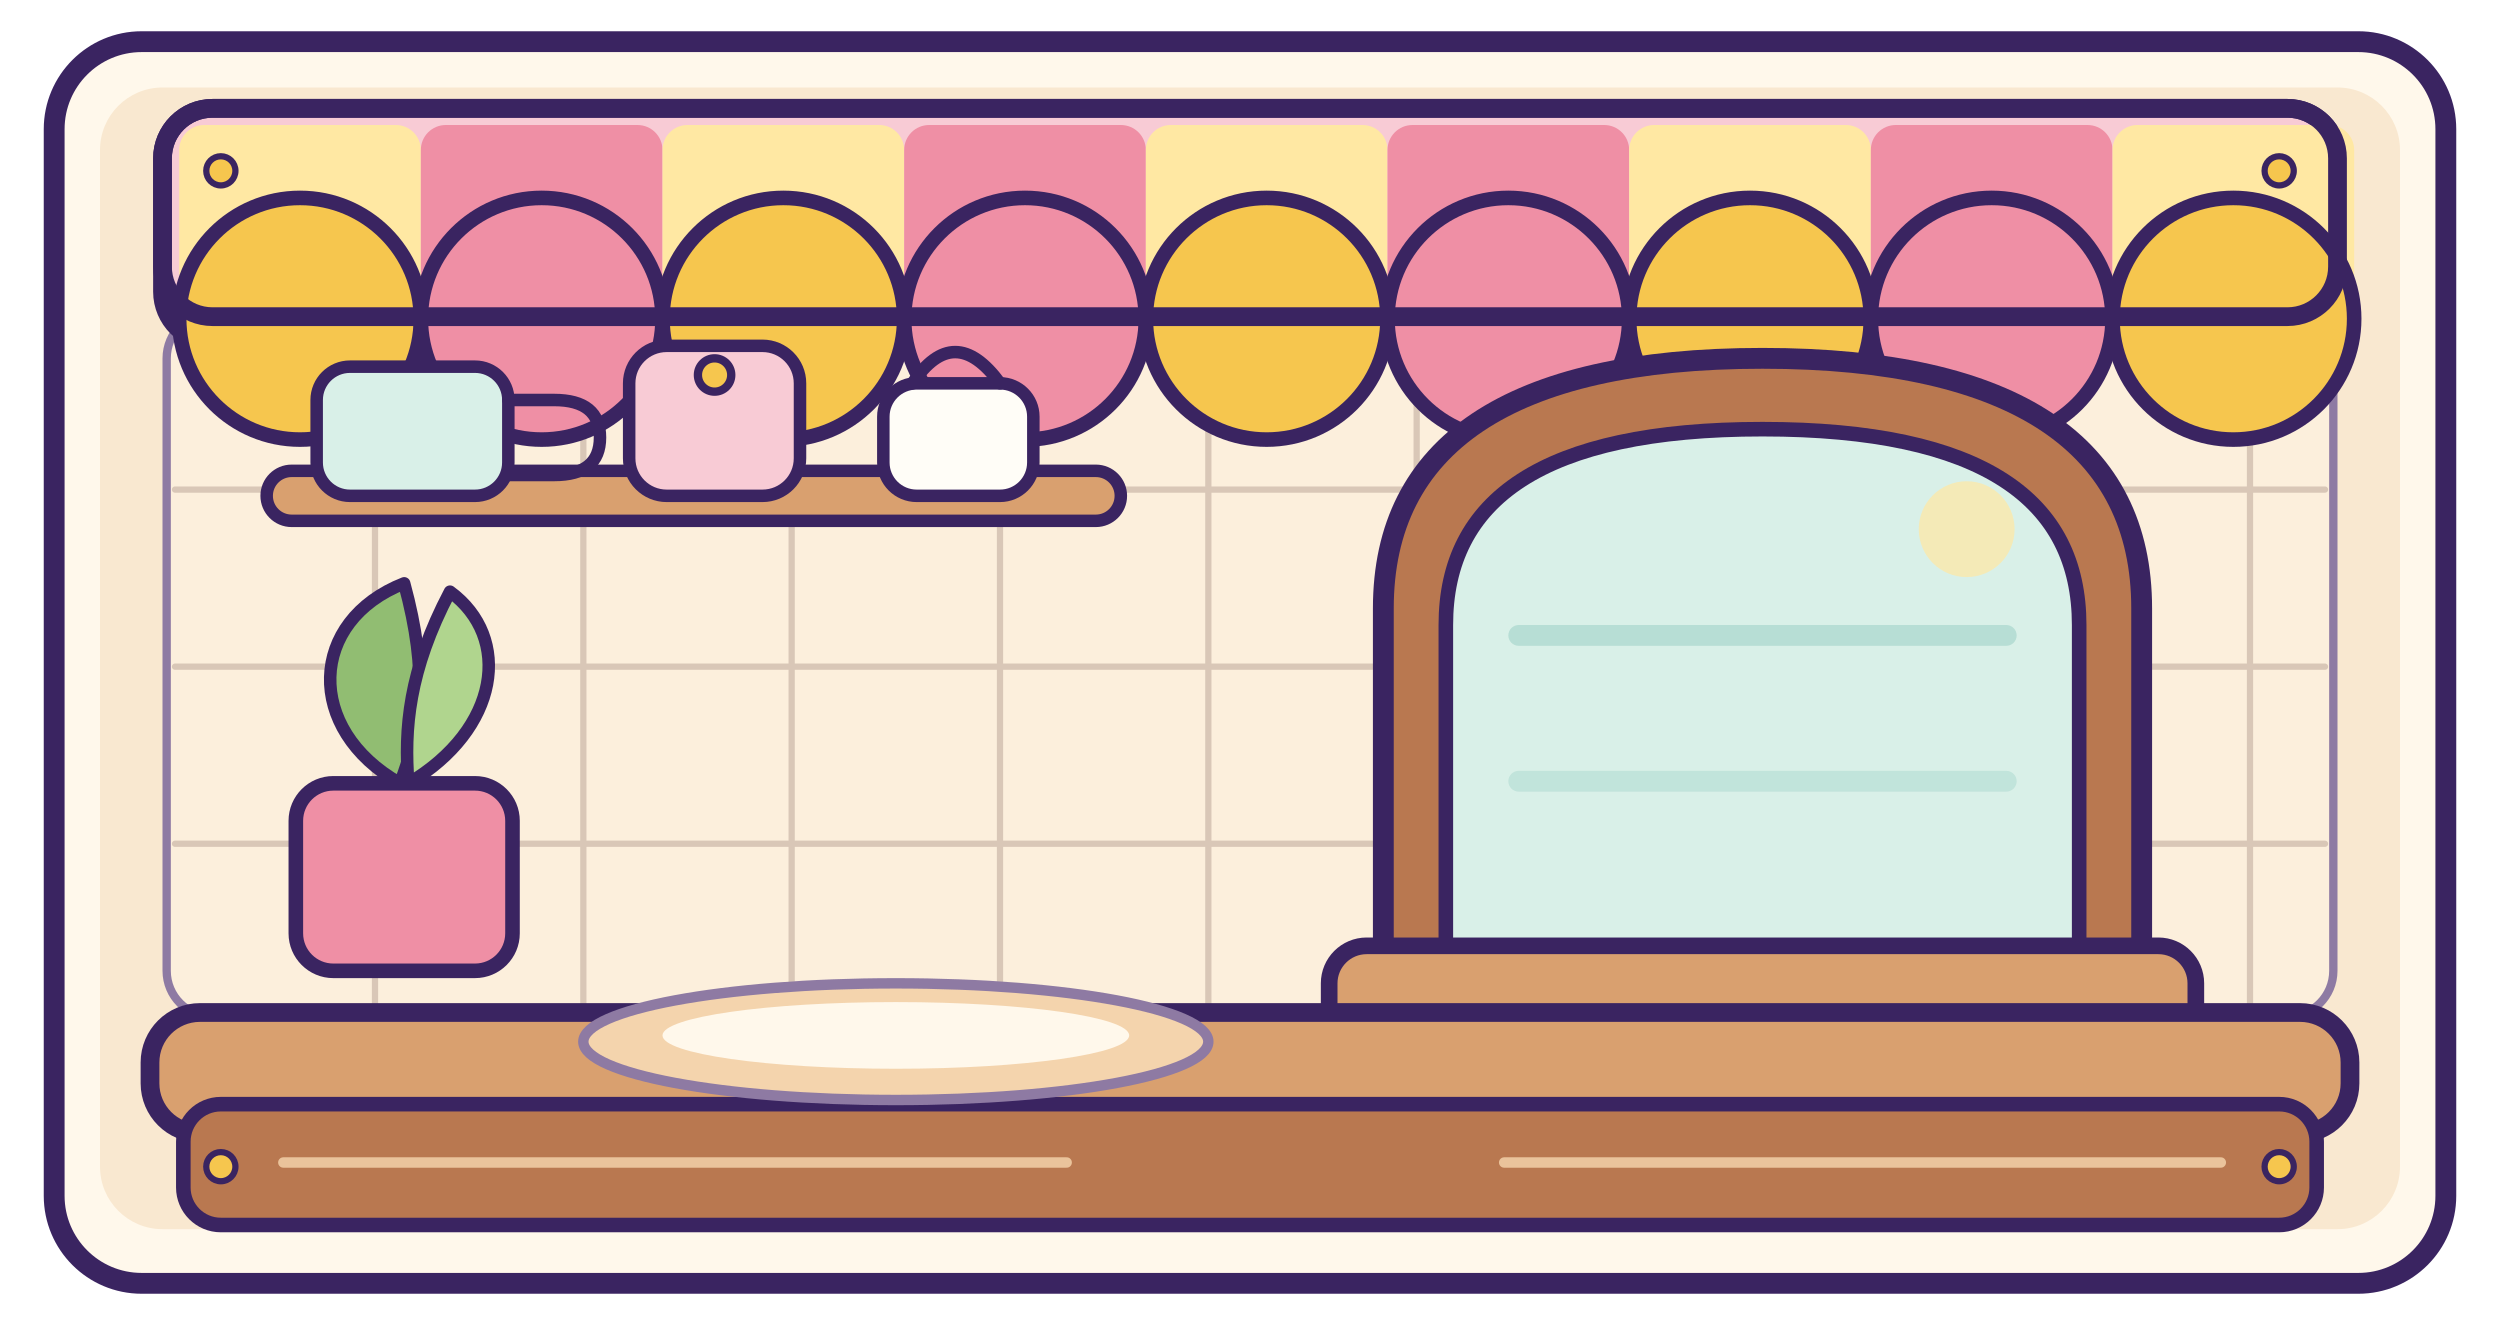
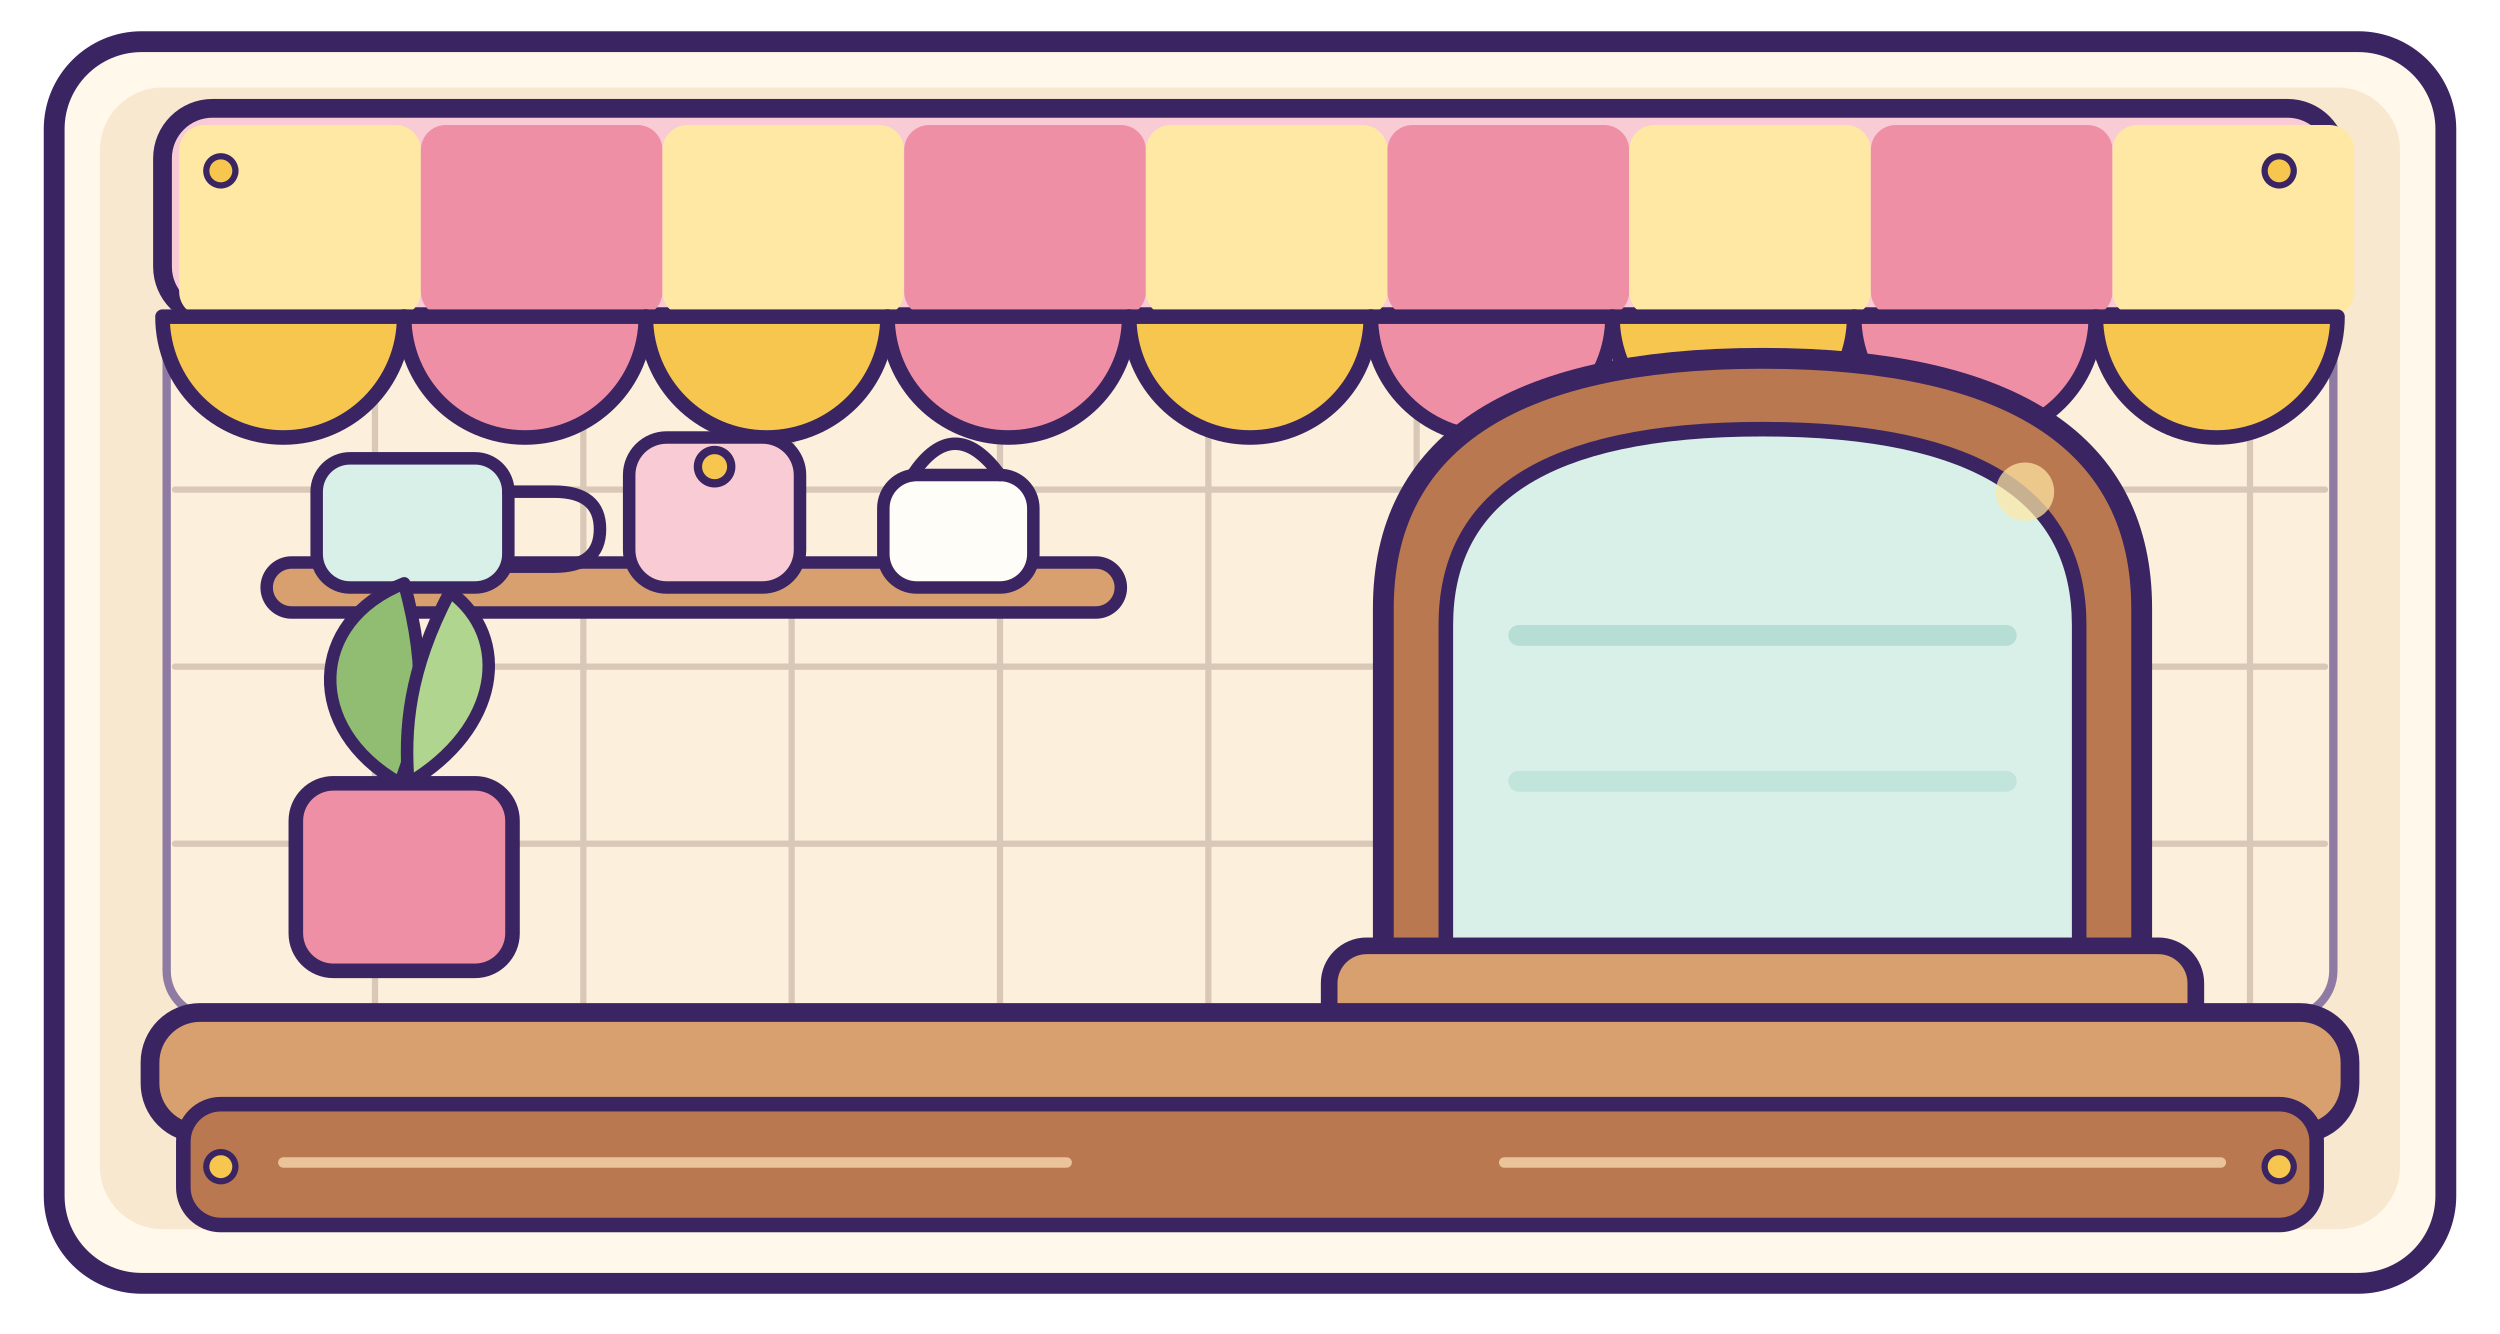
<svg xmlns="http://www.w3.org/2000/svg" width="1200" height="640" viewBox="0 0 1200 640" version="1.1">
  <g>
    <rect x="26" y="20" width="1148" height="596" rx="42" style="fill:#fff8eb;stroke:#3a2461;stroke-linecap:round;stroke-linejoin:round;stroke-width:10" />
    <rect x="48" y="42" width="1104" height="548" rx="30" style="fill:#f9e8d0;stroke:none;stroke-linecap:round;stroke-linejoin:round;stroke-width:0" />
  </g>
  <g>
    <rect x="80" y="150" width="1040" height="338" rx="22" style="fill:#fcefdc;stroke:#8e7aa3;stroke-linecap:round;stroke-linejoin:round;stroke-width:4" />
    <path d="M 180 156 V 486" style="fill:none;stroke:#d9c7b7;stroke-linecap:round;stroke-linejoin:round;stroke-width:3" />
    <path d="M 280 156 V 486" style="fill:none;stroke:#d9c7b7;stroke-linecap:round;stroke-linejoin:round;stroke-width:3" />
    <path d="M 380 156 V 486" style="fill:none;stroke:#d9c7b7;stroke-linecap:round;stroke-linejoin:round;stroke-width:3" />
    <path d="M 480 156 V 486" style="fill:none;stroke:#d9c7b7;stroke-linecap:round;stroke-linejoin:round;stroke-width:3" />
    <path d="M 580 156 V 486" style="fill:none;stroke:#d9c7b7;stroke-linecap:round;stroke-linejoin:round;stroke-width:3" />
    <path d="M 680 156 V 486" style="fill:none;stroke:#d9c7b7;stroke-linecap:round;stroke-linejoin:round;stroke-width:3" />
    <path d="M 780 156 V 486" style="fill:none;stroke:#d9c7b7;stroke-linecap:round;stroke-linejoin:round;stroke-width:3" />
    <path d="M 880 156 V 486" style="fill:none;stroke:#d9c7b7;stroke-linecap:round;stroke-linejoin:round;stroke-width:3" />
    <path d="M 980 156 V 486" style="fill:none;stroke:#d9c7b7;stroke-linecap:round;stroke-linejoin:round;stroke-width:3" />
    <path d="M 1080 156 V 486" style="fill:none;stroke:#d9c7b7;stroke-linecap:round;stroke-linejoin:round;stroke-width:3" />
    <path d="M 84 235 H 1116" style="fill:none;stroke:#d9c7b7;stroke-linecap:round;stroke-linejoin:round;stroke-width:3" />
    <path d="M 84 320 H 1116" style="fill:none;stroke:#d9c7b7;stroke-linecap:round;stroke-linejoin:round;stroke-width:3" />
    <path d="M 84 405 H 1116" style="fill:none;stroke:#d9c7b7;stroke-linecap:round;stroke-linejoin:round;stroke-width:3" />
  </g>
  <g>
-     <rect x="78" y="52" width="1044" height="112" rx="24" style="fill:#f8cbd5;stroke:#3a2461;stroke-linecap:round;stroke-linejoin:round;stroke-width:9" />
+     <rect x="78" y="52" width="1044" height="100" rx="24" style="fill:#f8cbd5;stroke:#3a2461;stroke-linecap:round;stroke-linejoin:round;stroke-width:9" />
    <rect x="86" y="60" width="116" height="92" rx="12" style="fill:#ffe8a3;stroke:none;stroke-linecap:round;stroke-linejoin:round;stroke-width:0" />
    <rect x="202" y="60" width="116" height="92" rx="12" style="fill:#ef8fa5;stroke:none;stroke-linecap:round;stroke-linejoin:round;stroke-width:0" />
    <rect x="318" y="60" width="116" height="92" rx="12" style="fill:#ffe8a3;stroke:none;stroke-linecap:round;stroke-linejoin:round;stroke-width:0" />
    <rect x="434" y="60" width="116" height="92" rx="12" style="fill:#ef8fa5;stroke:none;stroke-linecap:round;stroke-linejoin:round;stroke-width:0" />
    <rect x="550" y="60" width="116" height="92" rx="12" style="fill:#ffe8a3;stroke:none;stroke-linecap:round;stroke-linejoin:round;stroke-width:0" />
    <rect x="666" y="60" width="116" height="92" rx="12" style="fill:#ef8fa5;stroke:none;stroke-linecap:round;stroke-linejoin:round;stroke-width:0" />
    <rect x="782" y="60" width="116" height="92" rx="12" style="fill:#ffe8a3;stroke:none;stroke-linecap:round;stroke-linejoin:round;stroke-width:0" />
    <rect x="898" y="60" width="116" height="92" rx="12" style="fill:#ef8fa5;stroke:none;stroke-linecap:round;stroke-linejoin:round;stroke-width:0" />
    <rect x="1014" y="60" width="116" height="92" rx="12" style="fill:#ffe8a3;stroke:none;stroke-linecap:round;stroke-linejoin:round;stroke-width:0" />
-     <circle style="fill:#f6c64e;stroke:#3a2461;stroke-linecap:round;stroke-linejoin:round;stroke-width:7" cx="144.0" cy="153.0" r="58.0" />
-     <circle style="fill:#ef8fa5;stroke:#3a2461;stroke-linecap:round;stroke-linejoin:round;stroke-width:7" cx="260.0" cy="153.0" r="58.0" />
-     <circle style="fill:#f6c64e;stroke:#3a2461;stroke-linecap:round;stroke-linejoin:round;stroke-width:7" cx="376.0" cy="153.0" r="58.0" />
-     <circle style="fill:#ef8fa5;stroke:#3a2461;stroke-linecap:round;stroke-linejoin:round;stroke-width:7" cx="492.0" cy="153.0" r="58.0" />
-     <circle style="fill:#f6c64e;stroke:#3a2461;stroke-linecap:round;stroke-linejoin:round;stroke-width:7" cx="608.0" cy="153.0" r="58.0" />
-     <circle style="fill:#ef8fa5;stroke:#3a2461;stroke-linecap:round;stroke-linejoin:round;stroke-width:7" cx="724.0" cy="153.0" r="58.0" />
-     <circle style="fill:#f6c64e;stroke:#3a2461;stroke-linecap:round;stroke-linejoin:round;stroke-width:7" cx="840.0" cy="153.0" r="58.0" />
-     <circle style="fill:#ef8fa5;stroke:#3a2461;stroke-linecap:round;stroke-linejoin:round;stroke-width:7" cx="956.0" cy="153.0" r="58.0" />
-     <circle style="fill:#f6c64e;stroke:#3a2461;stroke-linecap:round;stroke-linejoin:round;stroke-width:7" cx="1072.0" cy="153.0" r="58.0" />
-     <rect x="78" y="52" width="1044" height="100" rx="24" style="fill:none;stroke:#3a2461;stroke-linecap:round;stroke-linejoin:round;stroke-width:9" />
+     <path d="M 78 152 a 58,58 0 0 0 116,0 z" style="fill:#f6c64e;stroke:#3a2461;stroke-linecap:round;stroke-linejoin:round;stroke-width:7" />
+     <path d="M 194 152 a 58,58 0 0 0 116,0 z" style="fill:#ef8fa5;stroke:#3a2461;stroke-linecap:round;stroke-linejoin:round;stroke-width:7" />
+     <path d="M 310 152 a 58,58 0 0 0 116,0 z" style="fill:#f6c64e;stroke:#3a2461;stroke-linecap:round;stroke-linejoin:round;stroke-width:7" />
+     <path d="M 426 152 a 58,58 0 0 0 116,0 z" style="fill:#ef8fa5;stroke:#3a2461;stroke-linecap:round;stroke-linejoin:round;stroke-width:7" />
+     <path d="M 542 152 a 58,58 0 0 0 116,0 z" style="fill:#f6c64e;stroke:#3a2461;stroke-linecap:round;stroke-linejoin:round;stroke-width:7" />
+     <path d="M 658 152 a 58,58 0 0 0 116,0 z" style="fill:#ef8fa5;stroke:#3a2461;stroke-linecap:round;stroke-linejoin:round;stroke-width:7" />
+     <path d="M 774 152 a 58,58 0 0 0 116,0 z" style="fill:#f6c64e;stroke:#3a2461;stroke-linecap:round;stroke-linejoin:round;stroke-width:7" />
+     <path d="M 890 152 a 58,58 0 0 0 116,0 z" style="fill:#ef8fa5;stroke:#3a2461;stroke-linecap:round;stroke-linejoin:round;stroke-width:7" />
+     <path d="M 1006 152 a 58,58 0 0 0 116,0 z" style="fill:#f6c64e;stroke:#3a2461;stroke-linecap:round;stroke-linejoin:round;stroke-width:7" />
  </g>
  <g>
-     <rect x="128" y="226" width="410" height="24" rx="12" style="fill:#d9a06f;stroke:#3a2461;stroke-linecap:round;stroke-linejoin:round;stroke-width:6" />
-     <rect x="152" y="176" width="92" height="62" rx="16" style="fill:#d9f0e8;stroke:#3a2461;stroke-linecap:round;stroke-linejoin:round;stroke-width:6" />
-     <path d="M 244 192 H 266 Q 288 192 288 210 Q 288 228 266 228 H 244" style="fill:none;stroke:#3a2461;stroke-linecap:round;stroke-linejoin:round;stroke-width:6" />
-     <rect x="302" y="166" width="82" height="72" rx="18" style="fill:#f8cbd5;stroke:#3a2461;stroke-linecap:round;stroke-linejoin:round;stroke-width:6" />
-     <circle style="fill:#f6c64e;stroke:#3a2461;stroke-linecap:round;stroke-linejoin:round;stroke-width:4" cx="343.0" cy="180.0" r="8.0" />
-     <rect x="424" y="184" width="72" height="54" rx="16" style="fill:#fffdf7;stroke:#3a2461;stroke-linecap:round;stroke-linejoin:round;stroke-width:6" />
-     <path d="M 438 184 Q 458 154 480 184" style="fill:none;stroke:#3a2461;stroke-linecap:round;stroke-linejoin:round;stroke-width:6" />
+     <rect x="128" y="270" width="410" height="24" rx="12" style="fill:#d9a06f;stroke:#3a2461;stroke-linecap:round;stroke-linejoin:round;stroke-width:6" />
+     <rect x="152" y="220" width="92" height="62" rx="16" style="fill:#d9f0e8;stroke:#3a2461;stroke-linecap:round;stroke-linejoin:round;stroke-width:6" />
+     <path d="M 244 236 H 266 Q 288 236 288 254 Q 288 272 266 272 H 244" style="fill:none;stroke:#3a2461;stroke-linecap:round;stroke-linejoin:round;stroke-width:6" />
+     <rect x="302" y="210" width="82" height="72" rx="18" style="fill:#f8cbd5;stroke:#3a2461;stroke-linecap:round;stroke-linejoin:round;stroke-width:6" />
+     <circle style="fill:#f6c64e;stroke:#3a2461;stroke-linecap:round;stroke-linejoin:round;stroke-width:4" cx="343.0" cy="224.0" r="8.0" />
+     <rect x="424" y="228" width="72" height="54" rx="16" style="fill:#fffdf7;stroke:#3a2461;stroke-linecap:round;stroke-linejoin:round;stroke-width:6" />
+     <path d="M 438 228 Q 458 198 480 228" style="fill:none;stroke:#3a2461;stroke-linecap:round;stroke-linejoin:round;stroke-width:6" />
    <rect x="142" y="376" width="104" height="90" rx="18" style="fill:#ef8fa5;stroke:#3a2461;stroke-linecap:round;stroke-linejoin:round;stroke-width:7" />
    <path d="M 192 376 C 146 350 148 298 194 280 C 206 324 202 350 192 376 Z" style="fill:#91bd72;stroke:#3a2461;stroke-linecap:round;stroke-linejoin:round;stroke-width:6" />
    <path d="M 196 376 C 240 350 246 306 216 284 C 196 322 194 350 196 376 Z" style="fill:#b0d58e;stroke:#3a2461;stroke-linecap:round;stroke-linejoin:round;stroke-width:6" />
  </g>
  <g>
    <path d="M 664 480 V 292 C 664 214 724 172 846 172 C 968 172 1028 214 1028 292 V 480 Z" style="fill:#b97850;stroke:#3a2461;stroke-linecap:round;stroke-linejoin:round;stroke-width:10" />
    <path d="M 694 460 V 300 C 694 240 740 206 846 206 C 952 206 998 240 998 300 V 460 Z" style="fill:#d9f0e8;stroke:#3a2461;stroke-linecap:round;stroke-linejoin:round;stroke-width:7" />
    <rect x="724" y="300" width="244" height="10" rx="5" style="fill:#76bcb0;opacity:0.34;stroke:none;stroke-linecap:round;stroke-linejoin:round;stroke-width:0" />
    <rect x="724" y="370" width="244" height="10" rx="5" style="fill:#76bcb0;opacity:0.24;stroke:none;stroke-linecap:round;stroke-linejoin:round;stroke-width:0" />
-     <circle style="fill:#ffe8a3;opacity:0.72;stroke:none;stroke-linecap:round;stroke-linejoin:round;stroke-width:0" cx="944.0" cy="254.0" r="23.0" />
+     <circle style="fill:#ffe8a3;opacity:0.72;stroke:none;stroke-linecap:round;stroke-linejoin:round;stroke-width:0" cx="972.0" cy="236.0" r="14.0" />
    <rect x="638" y="454" width="416" height="52" rx="18" style="fill:#d9a06f;stroke:#3a2461;stroke-linecap:round;stroke-linejoin:round;stroke-width:8" />
    <rect x="676" y="486" width="340" height="22" rx="10" style="fill:#b97850;stroke:none;stroke-linecap:round;stroke-linejoin:round;stroke-width:0" />
  </g>
  <g>
    <rect x="72" y="486" width="1056" height="58" rx="24" style="fill:#d9a06f;stroke:#3a2461;stroke-linecap:round;stroke-linejoin:round;stroke-width:9" />
    <rect x="88" y="530" width="1024" height="58" rx="18" style="fill:#b97850;stroke:#3a2461;stroke-linecap:round;stroke-linejoin:round;stroke-width:7" />
    <path d="M 136 558 H 512" style="fill:none;stroke:#eac39b;stroke-linecap:round;stroke-linejoin:round;stroke-width:5" />
    <path d="M 722 558 H 1066" style="fill:none;stroke:#eac39b;stroke-linecap:round;stroke-linejoin:round;stroke-width:5" />
-     <ellipse style="fill:#f4d4ad;stroke:#8e7aa3;stroke-linecap:round;stroke-linejoin:round;stroke-width:5" cx="430.0" cy="500.0" rx="150.0" ry="28.0" />
-     <ellipse style="fill:#fff8eb;stroke:none;stroke-linecap:round;stroke-linejoin:round;stroke-width:0" cx="430.0" cy="497.0" rx="112.0" ry="16.0" />
  </g>
  <g>
    <circle style="fill:#f6c64e;stroke:#3a2461;stroke-linecap:round;stroke-linejoin:round;stroke-width:3" cx="106.0" cy="82.0" r="7.0" />
    <circle style="fill:#f6c64e;stroke:#3a2461;stroke-linecap:round;stroke-linejoin:round;stroke-width:3" cx="1094.0" cy="82.0" r="7.0" />
    <circle style="fill:#f6c64e;stroke:#3a2461;stroke-linecap:round;stroke-linejoin:round;stroke-width:3" cx="106.0" cy="560.0" r="7.0" />
    <circle style="fill:#f6c64e;stroke:#3a2461;stroke-linecap:round;stroke-linejoin:round;stroke-width:3" cx="1094.0" cy="560.0" r="7.0" />
  </g>
</svg>
